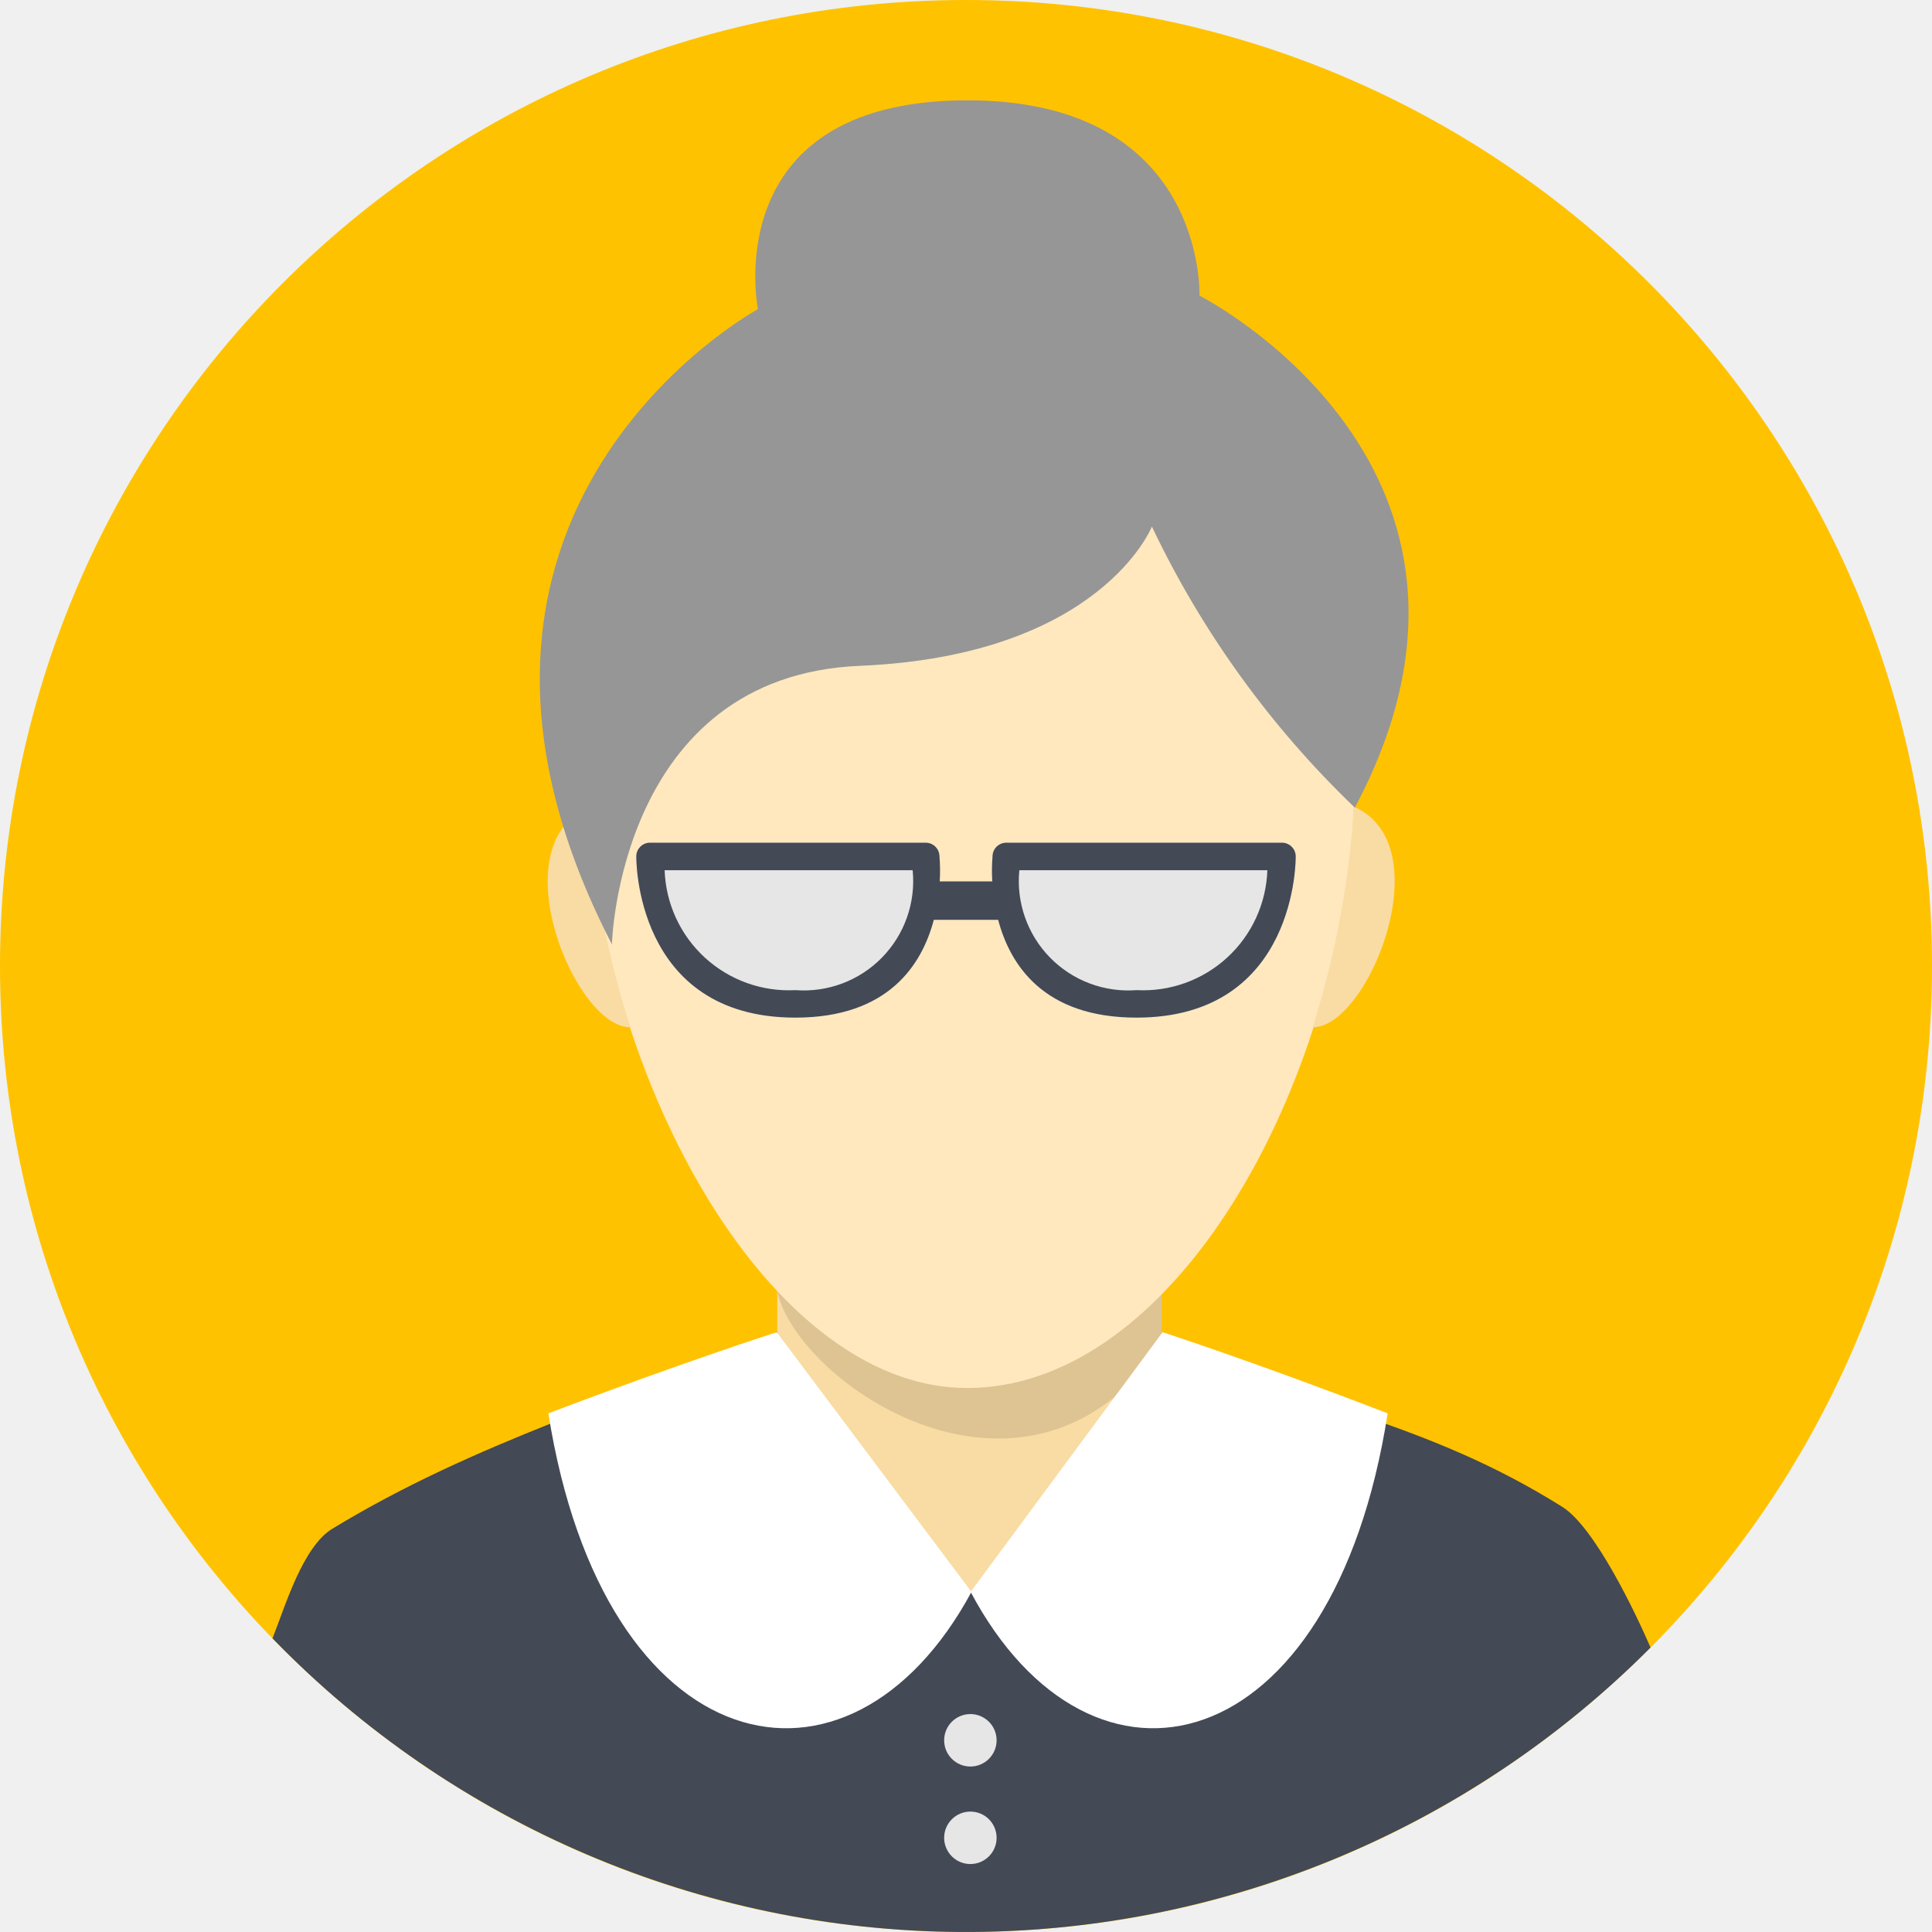
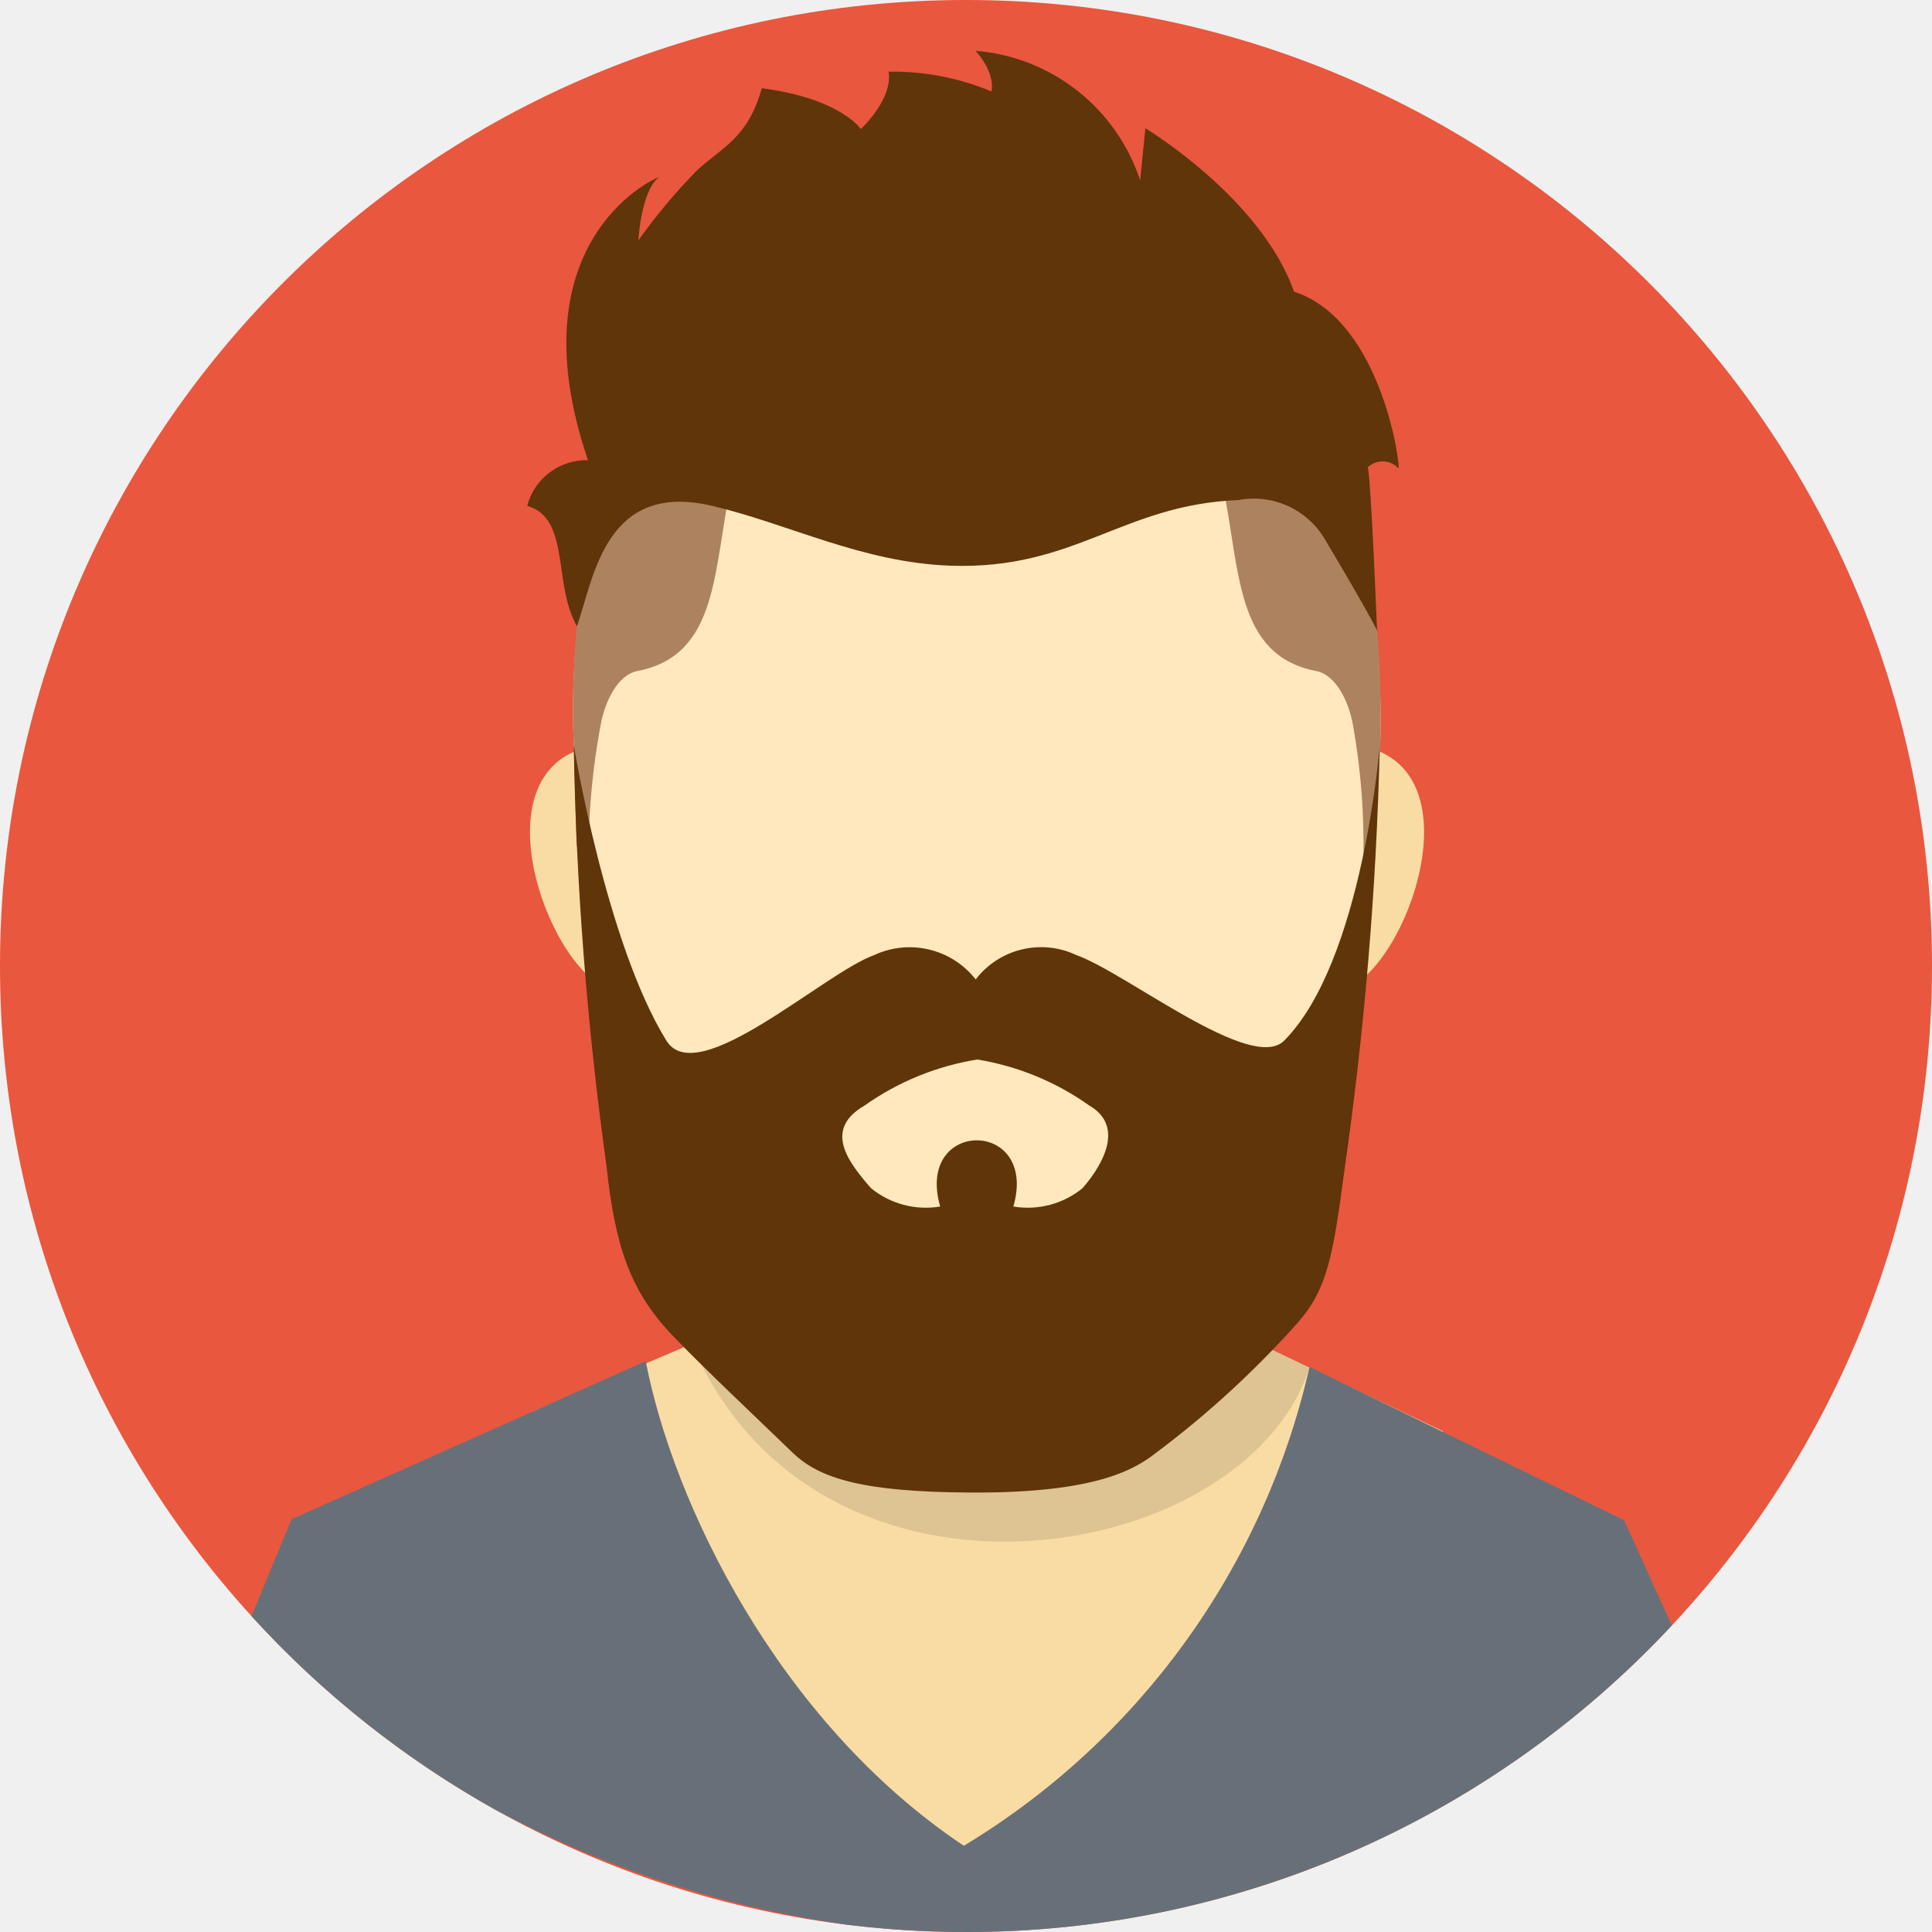
<svg xmlns="http://www.w3.org/2000/svg" width="800px" height="800px" viewBox="0 0 61.8 61.8">
  <g data-name="Layer 2" id="Layer_2">
    <g data-name="—ÎÓÈ 1" id="_ÎÓÈ_1">
-       <circle cx="30.9" cy="30.9" fill="#ffc200" r="30.9" />
-       <path d="M24.861 39.625l12.301.116V52.03l-12.301-.116V39.625z" fill="#f9dca4" fill-rule="evenodd" />
-       <path d="M37.164 39.719v3.406a8.733 8.733 0 0 1-.039 1.166c-.053.415-1.314-.064-1.464.388-4.343 3.524-10.243-.74-10.8-3.383z" fill-rule="evenodd" opacity="0.11" />
-       <path d="M30.935 10.85c20.245 0 12.355 33.549 0 33.549-11.67 0-20.245-33.548 0-33.548z" fill="#ffe8be" fill-rule="evenodd" />
-       <path d="M18.815 25.834c-2.816 1.229-.422 7.05 1.35 7.024a29.337 29.337 0 0 1-1.35-7.024z" fill="#f9dca4" fill-rule="evenodd" />
-       <path d="M43.309 25.806c2.815 1.228.45 7.078-1.32 7.052a29.499 29.499 0 0 0 1.32-7.052z" fill="#f9dca4" fill-rule="evenodd" />
-       <path d="M30.92 11.073c8.298 0 11.775 5.9 11.988 12.716.292 9.332-5.398 20.387-11.987 20.387-6.24 0-12.087-11.433-11.732-20.86.248-6.615 3.628-12.242 11.732-12.242z" fill="#ffe8be" fill-rule="evenodd" />
-       <path d="M19.573 30.206s.217-8.582 7.93-8.908 9.343-4.454 9.343-4.454a30.732 30.732 0 0 0 6.492 8.99c5.806-10.92-4.97-16.378-4.97-16.378s.235-6.347-7.605-6.246-6.519 6.68-6.519 6.68-11.842 6.41-4.671 20.316z" fill="#969696" fill-rule="evenodd" />
-       <path d="M52.797 52.701c-.484-1.122-1.787-3.851-2.822-4.5-4.398-2.756-8.086-3.155-12.813-5.3.238 10.814-12.055 10.672-12.302-.294-4.974 2.234-9.567 3.463-14.228 6.293-.948.576-1.508 2.475-1.915 3.508a30.896 30.896 0 0 0 44.08.293z" fill="#434955" fill-rule="evenodd" />
-       <path d="M24.846 42.614l6.229 8.308c-3.93 7.28-11.765 5.49-13.534-5.712 4.308-1.64 7.305-2.596 7.305-2.596z" fill="#ffffff" fill-rule="evenodd" />
-       <path d="M20.793 26.956h8.818a.44.44 0 0 1 .44.429 5.775 5.775 0 0 1 .009.809h1.68a5.832 5.832 0 0 1 .009-.81.44.44 0 0 1 .44-.428h8.818a.44.44 0 0 1 .44.44c0 .014.07 5.155-5.092 5.155-2.962 0-4.044-1.678-4.426-3.128H29.87c-.382 1.45-1.464 3.128-4.427 3.128-5.161 0-5.09-5.14-5.09-5.155a.44.44 0 0 1 .439-.44z" fill="#e6e6e6" fill-rule="evenodd" />
-       <path d="M37.188 42.614l-6.14 8.308c3.872 7.28 11.595 5.49 13.34-5.712-4.247-1.64-7.2-2.596-7.2-2.596z" fill="#ffffff" fill-rule="evenodd" />
-       <path d="M20.793 26.956h8.818a.44.44 0 0 1 .44.429 5.775 5.775 0 0 1 .009.809h1.68a5.832 5.832 0 0 1 .009-.81.44.44 0 0 1 .44-.428h8.818a.44.44 0 0 1 .44.44c0 .014.07 5.155-5.092 5.155-2.962 0-4.044-1.678-4.426-3.128H29.87c-.382 1.45-1.464 3.128-4.427 3.128-5.161 0-5.09-5.14-5.09-5.155a.44.44 0 0 1 .439-.44zm19.747.88h-7.934a3.5 3.5 0 0 0 3.75 3.836 3.977 3.977 0 0 0 4.184-3.837zm-11.347 0H21.26a3.977 3.977 0 0 0 4.184 3.836 3.5 3.5 0 0 0 3.75-3.837z" fill="#434955" fill-rule="evenodd" />
-       <circle cx="31.04" cy="55.668" fill="#e6e6e6" r="0.839" />
-       <circle cx="31.04" cy="58.787" fill="#e6e6e6" r="0.839" />
+       <circle cx="30.9" cy="30.9" fill="#e9573e" r="30.9" />
+       <path d="M23.255 38.68l15.907.149v3.617l7.002 3.339-15.687 14.719-13.461-15.34 6.239-2.656V38.68z" fill="#f9dca4" fill-rule="evenodd" />
+       <path d="M53.478 51.993A30.813 30.813 0 0 1 30.9 61.8a31.226 31.226 0 0 1-3.837-.237A34.071 34.071 0 0 1 15.9 57.919a31.034 31.034 0 0 1-7.856-6.225l1.283-3.1 11.328-5.054c.875 4.536 4.235 11.535 10.176 15.502a24.128 24.128 0 0 0 11.057-15.318l10.063 4.903z" fill="#677079" fill-rule="evenodd" />
+       <path d="M39.791 42.745c.728.347 1.973.928 2.094.999-2.03 6.368-15.72 8.7-19.756-.756z" fill-rule="evenodd" opacity="0.11" />
+       <path d="M31.129 8.432c21.281 0 12.987 35.266 0 35.266-12.266 0-21.281-35.266 0-35.266z" fill="#ffe8be" fill-rule="evenodd" />
+       <path d="M18.365 24.045c-3.07 1.34-.46 7.687 1.472 7.658a31.974 31.974 0 0 1-1.472-7.658z" fill="#f9dca4" fill-rule="evenodd" />
+       <path d="M44.14 24.045c3.07 1.339.46 7.687-1.471 7.658a31.993 31.993 0 0 0 1.471-7.658z" fill="#f9dca4" fill-rule="evenodd" />
+       <path d="M23.396 15.437c-.592 2.768-.384 5.52-3.008 6.028-.624.12-1.037.965-1.172 1.71a22.896 22.896 0 0 0-.38 4.931c.104.569-.396-1.092-.396-1.092l-.085-3.174s-.037-.608-.023-1.535c.03-1.88.244-4.928 1.196-5.86 1.421-1.39 3.868-1.008 3.868-1.008z" fill="#ad835f" fill-rule="evenodd" />
+       <path d="M39.095 15.437c.592 2.768.385 5.52 3.008 6.028.624.12 1.038.965 1.172 1.71a21.808 21.808 0 0 1 .312 4.947c-.105.57.395-1.092.395-1.092l.166-3.178s.025-.62.01-1.547c-.028-1.88-.242-4.928-1.195-5.86-1.421-1.39-3.868-1.008-3.868-1.008z" fill="#ad835f" fill-rule="evenodd" />
+       <path d="M25.364 46.477c-1.51-1.457-2.718-2.587-3.814-3.718-1.405-1.451-1.881-2.922-2.154-5.498a110.846 110.846 0 0 1-1.043-13.43s1.034 6.333 2.962 9.455c.99 1.603 5.04-2.165 6.655-2.738a2.683 2.683 0 0 1 3.24.782 2.636 2.636 0 0 1 3.213-.782c1.616.573 5.61 3.792 6.656 2.738 2.515-2.536 3.057-9.446 3.057-9.446a113.885 113.885 0 0 1-1.129 13.576c-.363 2.746-.547 3.81-1.486 4.884a30.775 30.775 0 0 1-4.57 4.193c-.828.656-2.267 1.272-5.933 1.25-3.406-.02-4.803-.446-5.654-1.267z" fill="#60350a" fill-rule="evenodd" />
+       <path d="M39.604 15.997a2.638 2.638 0 0 1 2.76 1.227c1.556 2.613 1.685 2.95 1.685 2.95s-.184-4.674-.295-5.23a.697.697 0 0 1 .973.028c.11.222-.444-4.7-3.335-5.644-1.057-3.002-4.754-5.226-4.754-5.226l-.167 1.668a6.056 6.056 0 0 0-5.265-4.145c.667.751.507 1.3.507 1.3a8.152 8.152 0 0 0-3.288-.632c.14.889-.889 1.835-.889 1.835s-.639-.974-3.169-1.307c-.445 1.612-1.28 1.89-2.085 2.641a18.92 18.92 0 0 0-1.861 2.224s.083-1.557.639-2.002c.209-.138-4.716 1.803-2.252 9.036a1.962 1.962 0 0 0-1.945 1.462c1.39.389.815 2.49 1.593 3.852.547-1.58.909-4.658 4.328-3.852 2.448.577 4.798 1.814 7.62 1.913 3.987.139 5.501-1.954 9.2-2.098z" fill="#60350a" fill-rule="evenodd" />
+       <path d="M32.415 38.594a2.774 2.774 0 0 0 2.214-.588c.72-.83 1.307-2.009.215-2.643a8.583 8.583 0 0 0-3.581-1.472 8.595 8.595 0 0 0-3.604 1.47c-1.34.775-.52 1.815.201 2.645a2.774 2.774 0 0 0 2.214.588c-.811-2.824 3.153-2.824 2.341 0z" fill="#ffe8be" fill-rule="evenodd" />
    </g>
  </g>
</svg>
